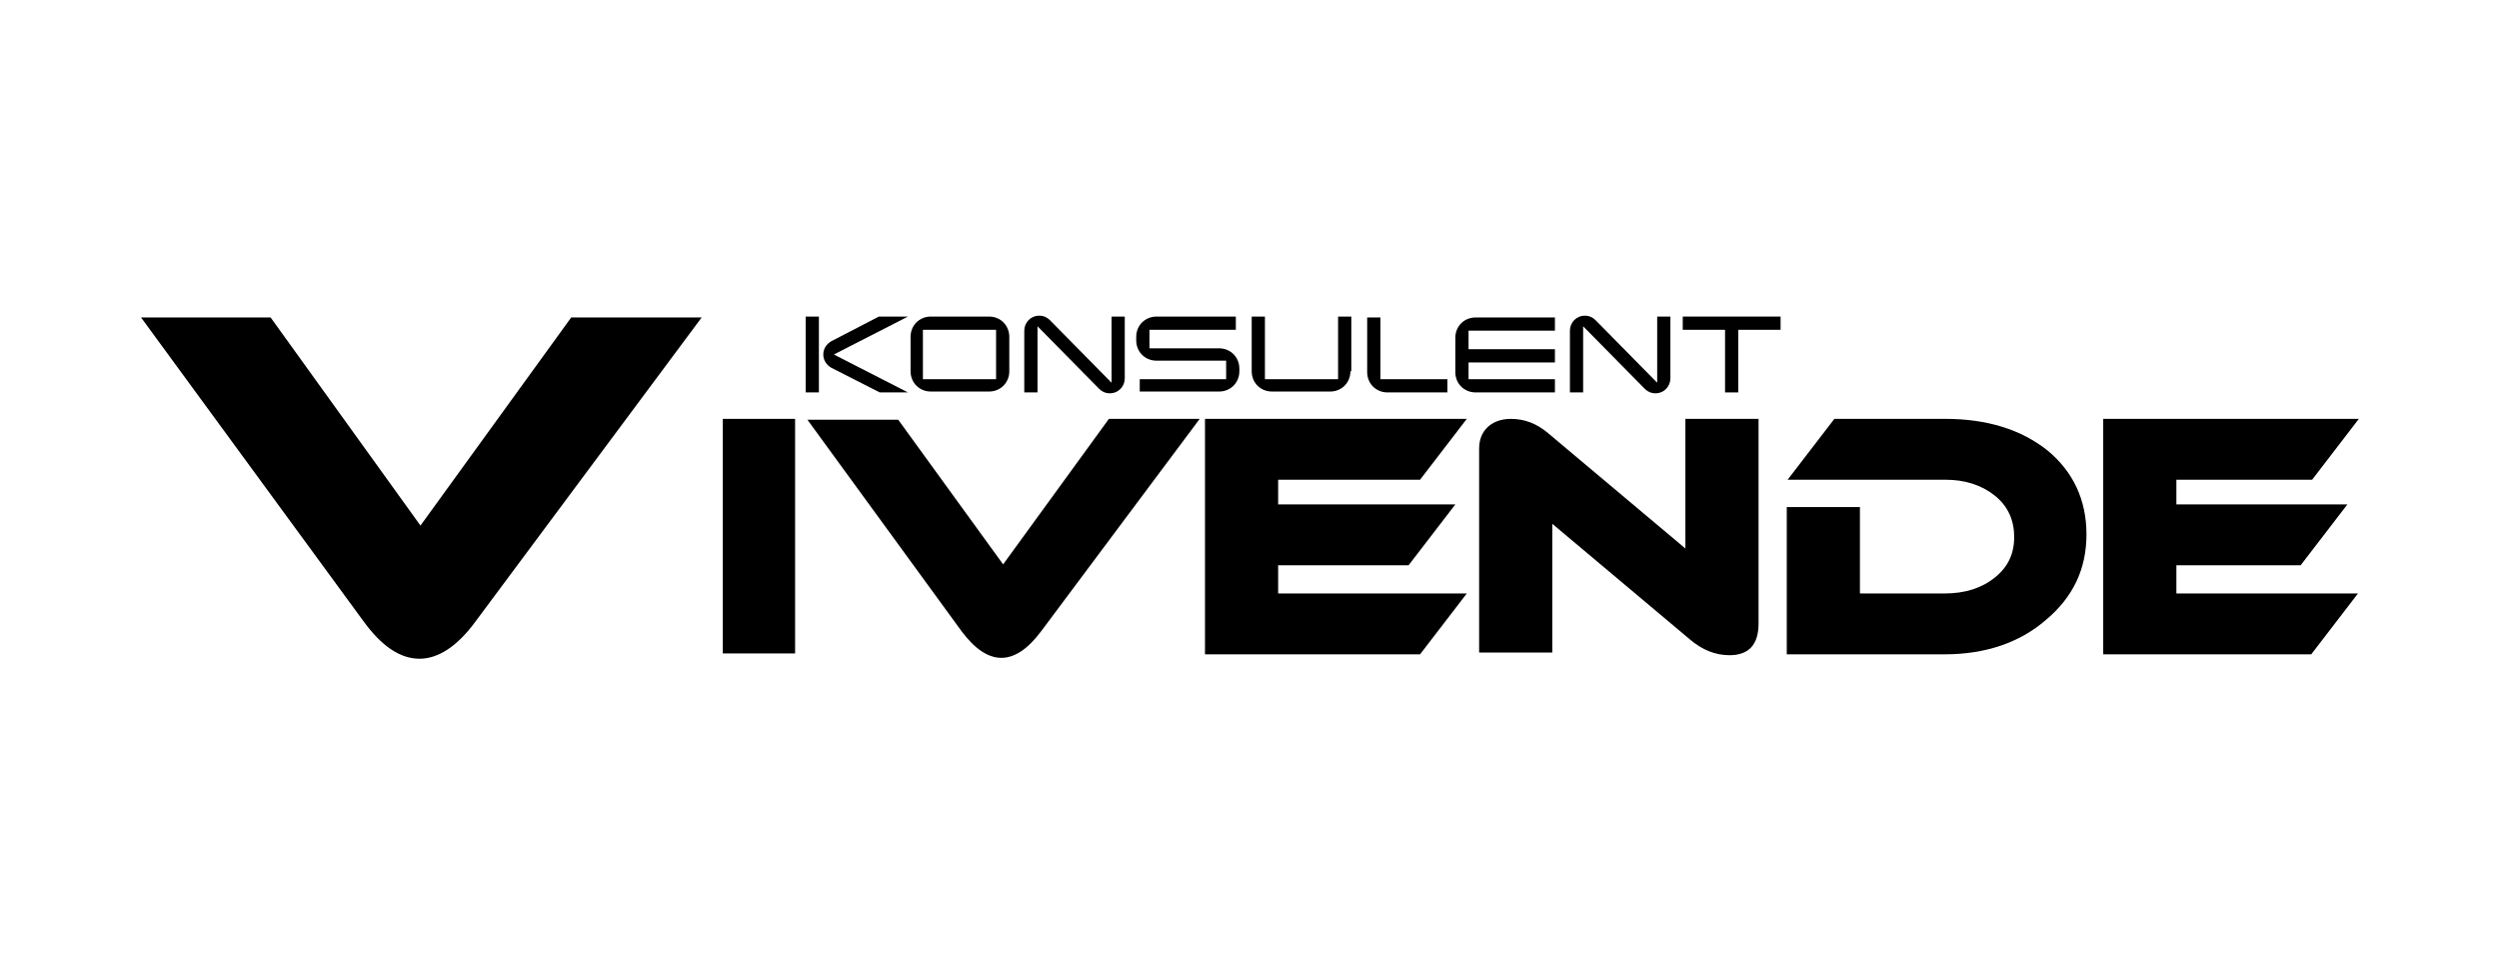
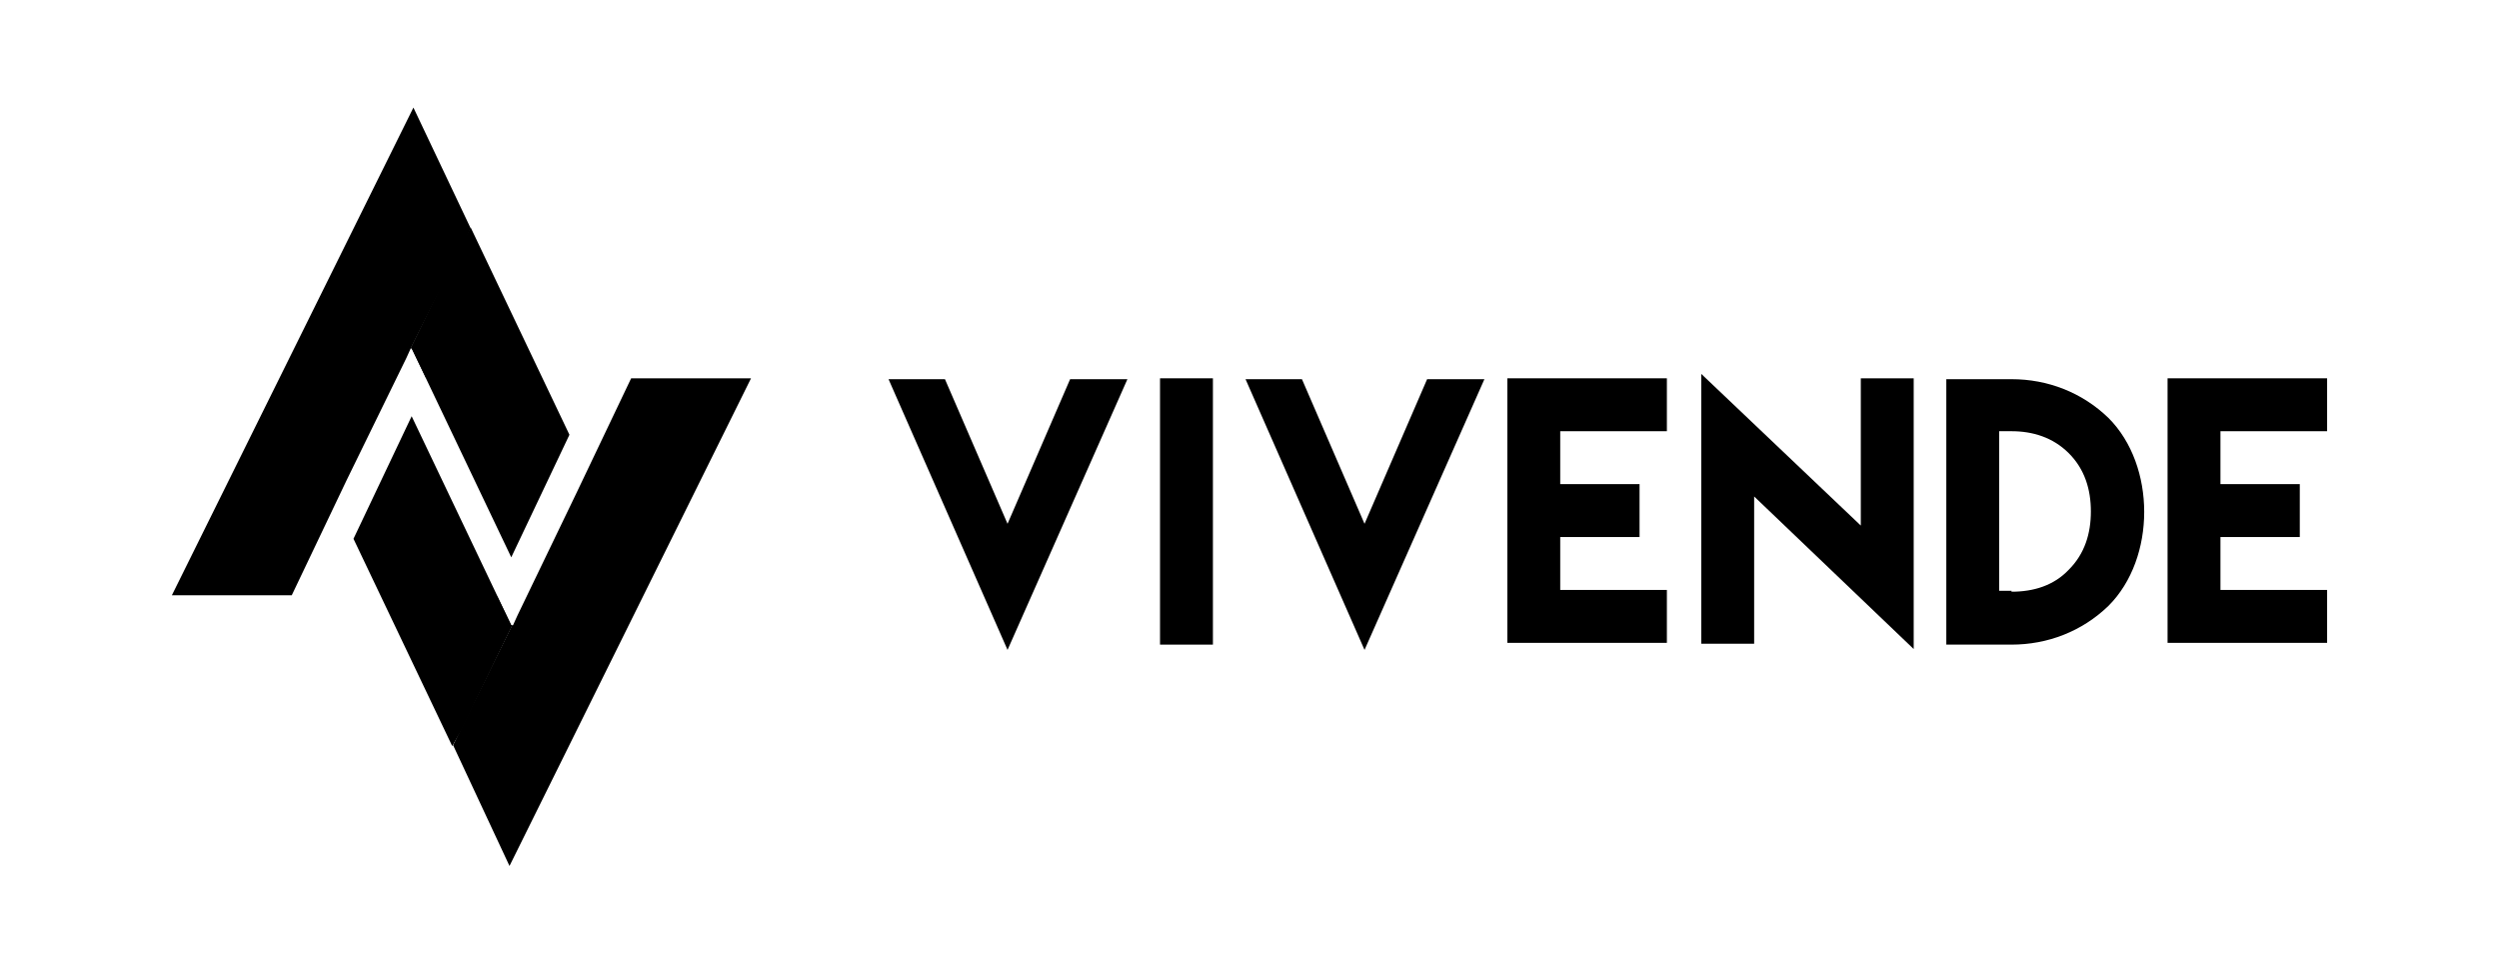
<svg xmlns="http://www.w3.org/2000/svg" version="1.1" id="Layer_1" x="0px" y="0px" viewBox="0 0 283.5 110.4" style="enable-background:new 0 0 283.5 110.4;" xml:space="preserve">
  <style type="text/css">
- 	.st0{fill:#000;}
+ 	.st0{fill:#000000;}
</style>
  <g>
-     <path class="st0" d="M79.6,36L54,70.4c-2.1,2.9-4.3,4.3-6.4,4.3c-2.2,0-4.3-1.4-6.4-4.3L16,36h14.7l17,23.6L64.8,36H79.6z" />
-     <path class="st0" d="M90.2,74.1H82V47.5h8.2V74.1z" />
-     <path class="st0" d="M136.1,47.5l-18,24.1c-1.5,2-3,3-4.5,3c-1.5,0-3-1-4.5-3l-17.5-24h10.3L113.8,64l12-16.5H136.1z" />
-     <path class="st0" d="M166.4,67.3l-5.3,6.9h-24.4V47.5h29.7l-5.3,6.9H145v2.8h20.1l-5.3,6.9H145v3.2H166.4z" />
-     <path class="st0" d="M199.5,70.7c0,2.4-1.1,3.6-3.3,3.6c-1.6,0-3.1-0.6-4.5-1.8l-15.6-13.1v14.6h-8.3V50.9c0-1,0.3-1.8,0.9-2.4   c0.6-0.6,1.5-1,2.7-1c1.5,0,2.9,0.5,4.2,1.6l15.6,13.1V47.5h8.3V70.7z" />
-     <path class="st0" d="M236.7,60.6c0,3.9-1.5,7.1-4.6,9.7c-3,2.6-6.9,3.9-11.5,3.9h-17.9V57.5h8.3v9.8h9.6c2.3,0,4.2-0.6,5.7-1.8   c1.5-1.2,2.2-2.7,2.2-4.6c0-1.9-0.7-3.5-2.2-4.7c-1.5-1.2-3.4-1.8-5.6-1.8h-17.9l5.3-6.9h12.6c4.7,0,8.6,1.2,11.6,3.6   C235.2,53.5,236.7,56.7,236.7,60.6z" />
-     <path class="st0" d="M267.5,67.3l-5.3,6.9h-23.6V47.5h29l-5.3,6.9h-15.4v2.8h19.4l-5.3,6.9h-14.1v3.2H267.5z" />
    <g>
-       <path class="st0" d="M92.9,44.5h-1.5v-8.6h1.5V44.5z M103,44.5h-3.2l-5.5-2.8c-0.5-0.3-0.9-0.8-0.9-1.5c0-0.7,0.4-1.2,0.9-1.5    c5.4-2.8,5.4-2.8,5.4-2.8h3.3l-8.4,4.3L103,44.5z" />
-       <path class="st0" d="M114.5,42.1c0,1.3-1,2.3-2.3,2.3h-6.6c-1.3,0-2.3-1-2.3-2.3v-3.9c0-1.3,1-2.3,2.3-2.3h6.6    c1.3,0,2.3,1,2.3,2.3V42.1z M113,43v-5.6h-8.3V43H113z" />
-       <path class="st0" d="M127.6,35.9v7c0,0.9-0.7,1.7-1.7,1.7c-0.5,0-0.9-0.2-1.2-0.5l-7-7.1v7.5h-1.5v-7c0-0.9,0.7-1.7,1.7-1.7    c0.5,0,0.9,0.2,1.2,0.5l7,7.1v-7.5H127.6z" />
-       <path class="st0" d="M140.6,42.1c0,1.3-1,2.3-2.3,2.3h-9V43h9.8v-2.1h-7.9c-1.3,0-2.3-1-2.3-2.3v-0.4c0-1.3,1-2.3,2.3-2.3h9v1.5    h-9.8v2.1h7.9c1.3,0,2.3,1,2.3,2.3V42.1z" />
-       <path class="st0" d="M153.2,42.1c0,1.3-1,2.3-2.3,2.3h-6.6c-1.3,0-2.3-1-2.3-2.3v-6.2h1.5V43h8.3v-7.1h1.5V42.1z" />
-       <path class="st0" d="M164.1,44.5h-6.7c-1.3,0-2.3-1-2.3-2.3v-6.2h1.5V43h7.6V44.5z" />
-       <path class="st0" d="M176.4,44.5h-9c-1.3,0-2.3-1-2.3-2.3v-3.9c0-1.3,1-2.3,2.3-2.3h9v1.5h-9.8v2.1h9.8v1.5h-9.8V43h9.8V44.5z" />
-       <path class="st0" d="M189.5,35.9v7c0,0.9-0.7,1.7-1.7,1.7c-0.5,0-0.9-0.2-1.2-0.5l-7-7.1v7.5h-1.5v-7c0-0.9,0.7-1.7,1.7-1.7    c0.5,0,0.9,0.2,1.2,0.5l7,7.1v-7.5H189.5z" />
-       <path class="st0" d="M202,37.4h-4.8v7.1h-1.5v-7.1h-4.8v-1.5H202V37.4z" />
+       <path class="st0" d="M114.3,73.7l-13.5-30.7h1.2h4h0.2h1l7.1,16.4l7.1-16.4h1.3h5.2L114.3,73.7z" />
+       <path class="st0" d="M131.6,42.9h6v30.2h-6V42.9z" />
+       <path class="st0" d="M154.8,73.7l-13.5-30.7h1.2h4h0.2h1l7.1,16.4l7.1-16.4h1.3h5.2L154.8,73.7z" />
+       <path class="st0" d="M189.1,42.9v6H177v6h9v6h-9v6h12.1v6H177h-6V42.9H189.1z" />
+       <path class="st0" d="M211.1,59.6V42.9h6v30.7l-18.1-17.3v16.7h-6V42.4L211.1,59.6z" />
+       <path class="st0" d="M228.2,43c4.1,0,8,1.5,11,4.4c5.4,5.4,5.4,15.9,0,21.3c-3,2.9-6.9,4.4-11,4.4h-7.4V43L228.2,43L228.2,43z     M228.2,67.1c2.5,0,4.8-0.7,6.5-2.5c1.8-1.8,2.5-4.1,2.5-6.6c0-2.5-0.7-4.8-2.5-6.6c-1.8-1.8-4.1-2.5-6.5-2.5h-1.4v18.1H228.2    L228.2,67.1z" />
+       <path class="st0" d="M264,42.9v6h-12.1v6h9v6h-9v6H264v6h-12.1h-6V42.9H264z" />
+     </g>
+     <g>
+       <polygon class="st0" points="53.4,25.8 52.3,27.7 46.6,39.5 46.7,39.5 58,63.2 64.6,49.3   " />
+       <polygon class="st0" points="48.3,42.8 53.4,25.9 46.6,39.5 46.7,39.5   " />
+       <polygon class="st0" points="19.5,67.5 33.1,67.5 39.3,54.5 46.1,40.6 46.6,39.5 46.6,39.5 53.4,25.9 46.9,12.2   " />
+       <g>
+         <polygon class="st0" points="51.3,84.6 52.4,82.7 58.1,70.9 58,70.9 46.7,47.2 40.1,61.1    " />
+         <polygon class="st0" points="56.4,67.6 51.3,84.5 58.1,70.9 58,70.9    " />
+         <polygon class="st0" points="85.2,42.9 71.6,42.9 65.4,55.9 58.7,69.8 58.2,70.9 58.1,70.9 51.4,84.5 57.8,98.2    " />
+       </g>
    </g>
  </g>
</svg>
